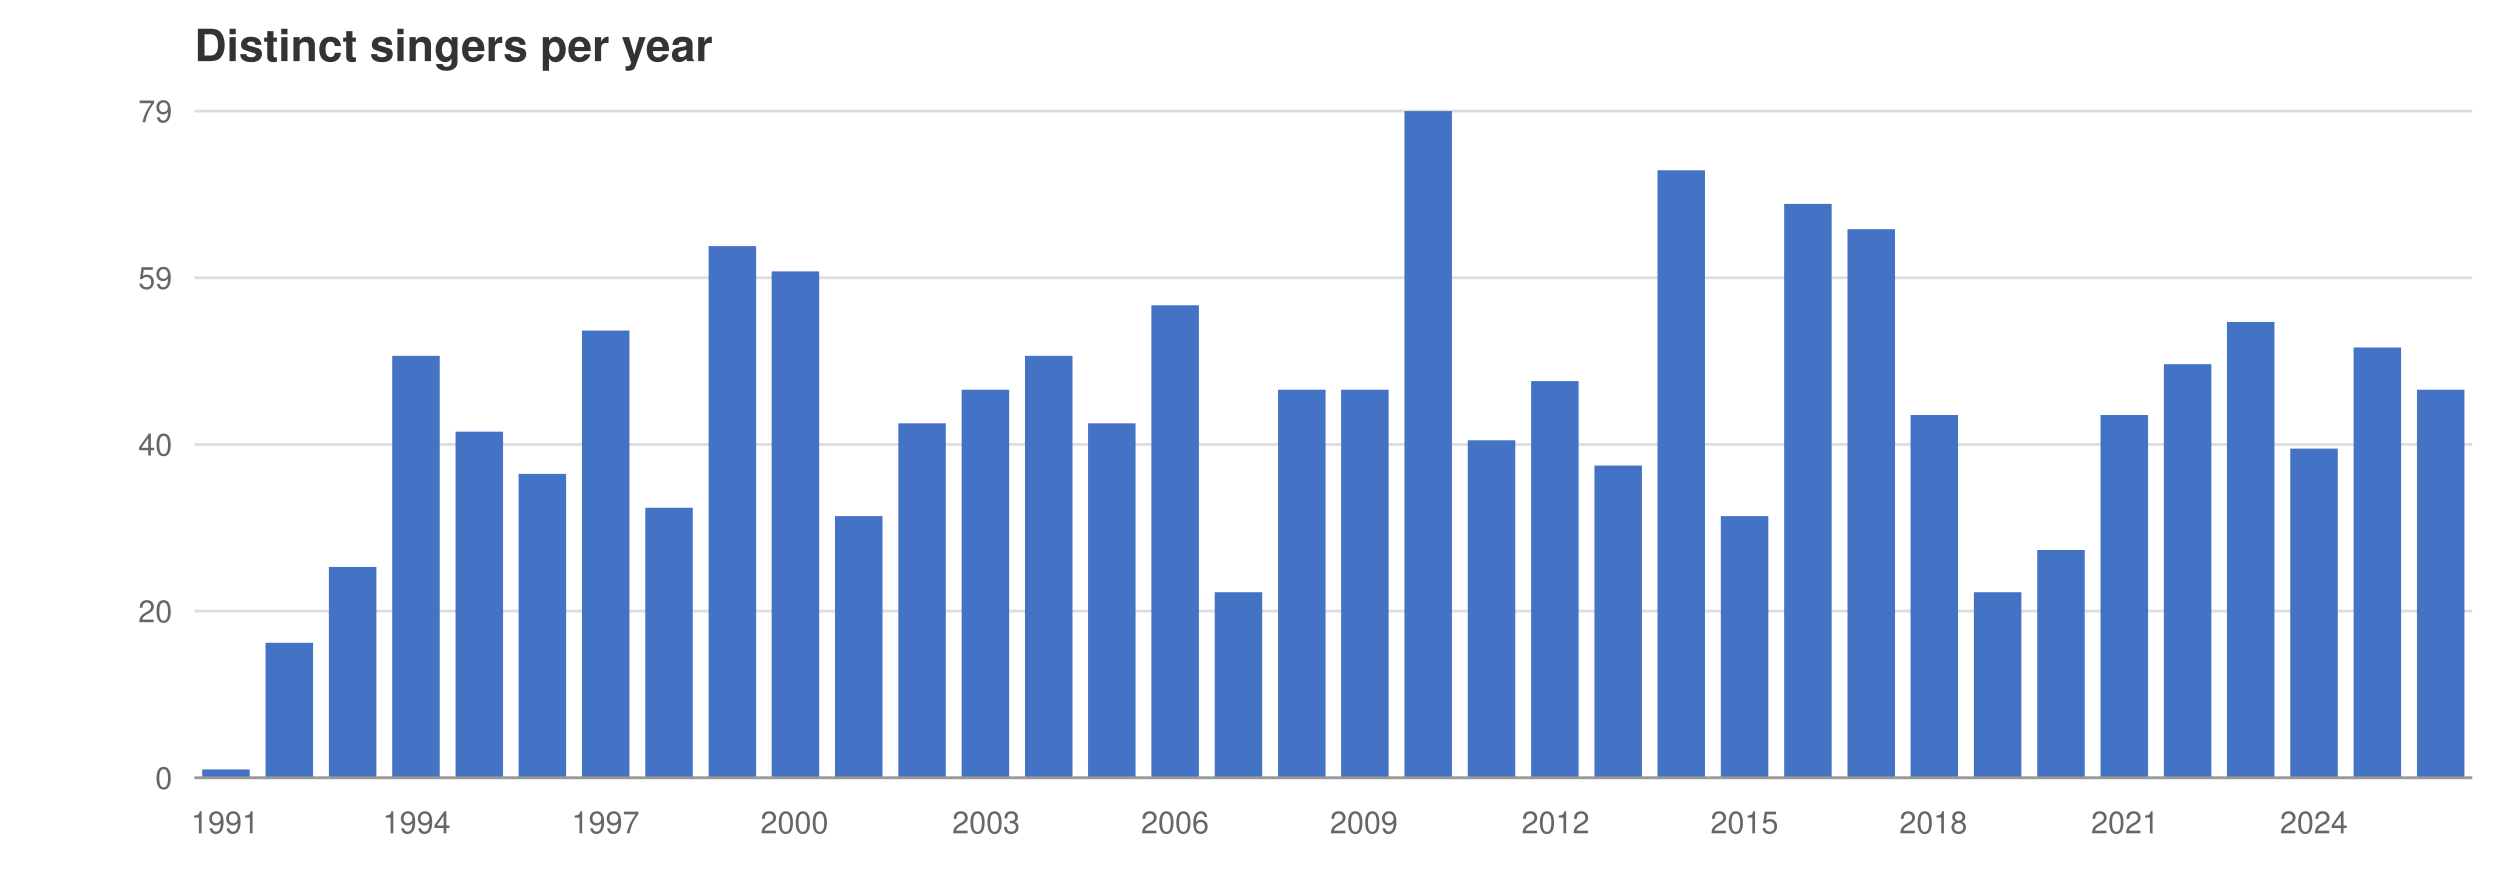
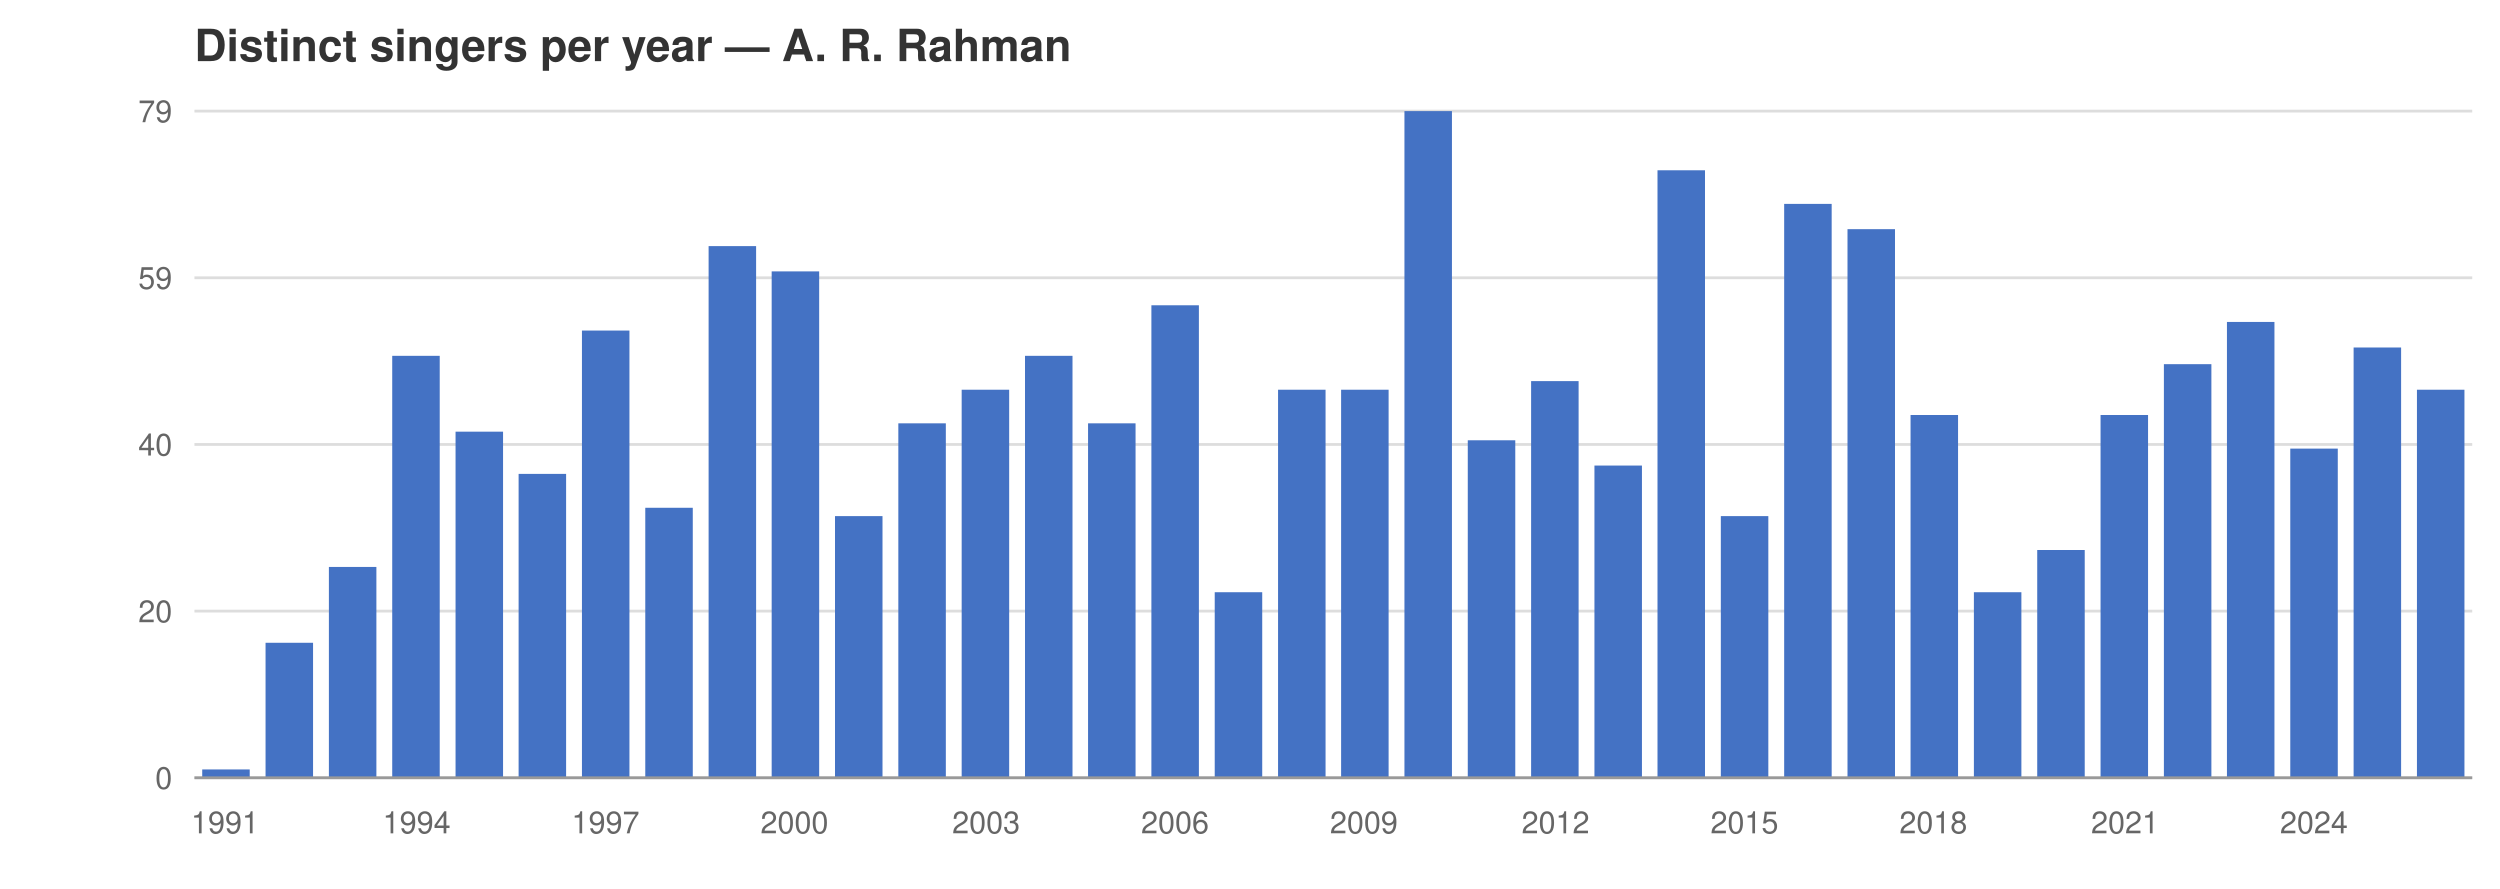
<svg xmlns="http://www.w3.org/2000/svg" width="900" height="320" font-family="Helvetica,Arial,sans-serif">
-   <text x="70" y="22" font-size="16" font-weight="bold" fill="#333">Distinct singers per year</text>
+   <text x="70" y="22" font-size="16" font-weight="bold" fill="#333">Distinct singers per year — A. R. Rahman</text>
  <line x1="70" y1="40" x2="890" y2="40" stroke="#ddd" />
  <text x="62" y="44" font-size="11" fill="#666" text-anchor="end">79</text>
  <line x1="70" y1="100" x2="890" y2="100" stroke="#ddd" />
  <text x="62" y="104" font-size="11" fill="#666" text-anchor="end">59</text>
  <line x1="70" y1="160" x2="890" y2="160" stroke="#ddd" />
  <text x="62" y="164" font-size="11" fill="#666" text-anchor="end">40</text>
  <line x1="70" y1="220" x2="890" y2="220" stroke="#ddd" />
  <text x="62" y="224" font-size="11" fill="#666" text-anchor="end">20</text>
  <line x1="70" y1="280" x2="890" y2="280" stroke="#ddd" />
  <text x="62" y="284" font-size="11" fill="#666" text-anchor="end">0</text>
  <rect x="72.8" y="277.0" width="17.1" height="3.0" fill="#4472c4" />
  <text x="81" y="300" font-size="11" fill="#666" text-anchor="middle">1991</text>
  <rect x="95.6" y="231.4" width="17.1" height="48.6" fill="#4472c4" />
  <rect x="118.4" y="204.1" width="17.1" height="75.9" fill="#4472c4" />
  <rect x="141.2" y="128.1" width="17.1" height="151.9" fill="#4472c4" />
  <text x="150" y="300" font-size="11" fill="#666" text-anchor="middle">1994</text>
  <rect x="164.0" y="155.4" width="17.1" height="124.6" fill="#4472c4" />
  <rect x="186.7" y="170.6" width="17.1" height="109.4" fill="#4472c4" />
  <rect x="209.5" y="119.0" width="17.1" height="161.0" fill="#4472c4" />
  <text x="218" y="300" font-size="11" fill="#666" text-anchor="middle">1997</text>
  <rect x="232.3" y="182.8" width="17.1" height="97.2" fill="#4472c4" />
  <rect x="255.1" y="88.6" width="17.1" height="191.4" fill="#4472c4" />
  <rect x="277.8" y="97.7" width="17.1" height="182.3" fill="#4472c4" />
  <text x="286" y="300" font-size="11" fill="#666" text-anchor="middle">2000</text>
  <rect x="300.6" y="185.8" width="17.1" height="94.2" fill="#4472c4" />
  <rect x="323.4" y="152.4" width="17.1" height="127.6" fill="#4472c4" />
  <rect x="346.2" y="140.3" width="17.1" height="139.7" fill="#4472c4" />
  <text x="355" y="300" font-size="11" fill="#666" text-anchor="middle">2003</text>
  <rect x="369.0" y="128.1" width="17.1" height="151.9" fill="#4472c4" />
  <rect x="391.7" y="152.4" width="17.1" height="127.6" fill="#4472c4" />
  <rect x="414.5" y="109.9" width="17.1" height="170.1" fill="#4472c4" />
  <text x="423" y="300" font-size="11" fill="#666" text-anchor="middle">2006</text>
  <rect x="437.3" y="213.2" width="17.1" height="66.8" fill="#4472c4" />
  <rect x="460.1" y="140.3" width="17.1" height="139.7" fill="#4472c4" />
  <rect x="482.8" y="140.3" width="17.1" height="139.7" fill="#4472c4" />
  <text x="491" y="300" font-size="11" fill="#666" text-anchor="middle">2009</text>
  <rect x="505.6" y="40.0" width="17.1" height="240.0" fill="#4472c4" />
  <rect x="528.4" y="158.5" width="17.1" height="121.5" fill="#4472c4" />
  <rect x="551.2" y="137.2" width="17.1" height="142.8" fill="#4472c4" />
  <text x="560" y="300" font-size="11" fill="#666" text-anchor="middle">2012</text>
  <rect x="574.0" y="167.6" width="17.1" height="112.4" fill="#4472c4" />
  <rect x="596.7" y="61.3" width="17.1" height="218.7" fill="#4472c4" />
  <rect x="619.5" y="185.8" width="17.1" height="94.2" fill="#4472c4" />
  <text x="628" y="300" font-size="11" fill="#666" text-anchor="middle">2015</text>
  <rect x="642.3" y="73.4" width="17.1" height="206.6" fill="#4472c4" />
  <rect x="665.1" y="82.5" width="17.1" height="197.5" fill="#4472c4" />
  <rect x="687.8" y="149.4" width="17.1" height="130.6" fill="#4472c4" />
  <text x="696" y="300" font-size="11" fill="#666" text-anchor="middle">2018</text>
  <rect x="710.6" y="213.2" width="17.1" height="66.8" fill="#4472c4" />
  <rect x="733.4" y="198.0" width="17.1" height="82.0" fill="#4472c4" />
  <rect x="756.2" y="149.4" width="17.1" height="130.6" fill="#4472c4" />
  <text x="765" y="300" font-size="11" fill="#666" text-anchor="middle">2021</text>
  <rect x="779.0" y="131.1" width="17.1" height="148.9" fill="#4472c4" />
  <rect x="801.7" y="115.9" width="17.1" height="164.1" fill="#4472c4" />
  <rect x="824.5" y="161.5" width="17.1" height="118.5" fill="#4472c4" />
  <text x="833" y="300" font-size="11" fill="#666" text-anchor="middle">2024</text>
  <rect x="847.3" y="125.1" width="17.1" height="154.9" fill="#4472c4" />
  <rect x="870.1" y="140.3" width="17.1" height="139.7" fill="#4472c4" />
  <line x1="70" y1="280" x2="890" y2="280" stroke="#999" />
</svg>
